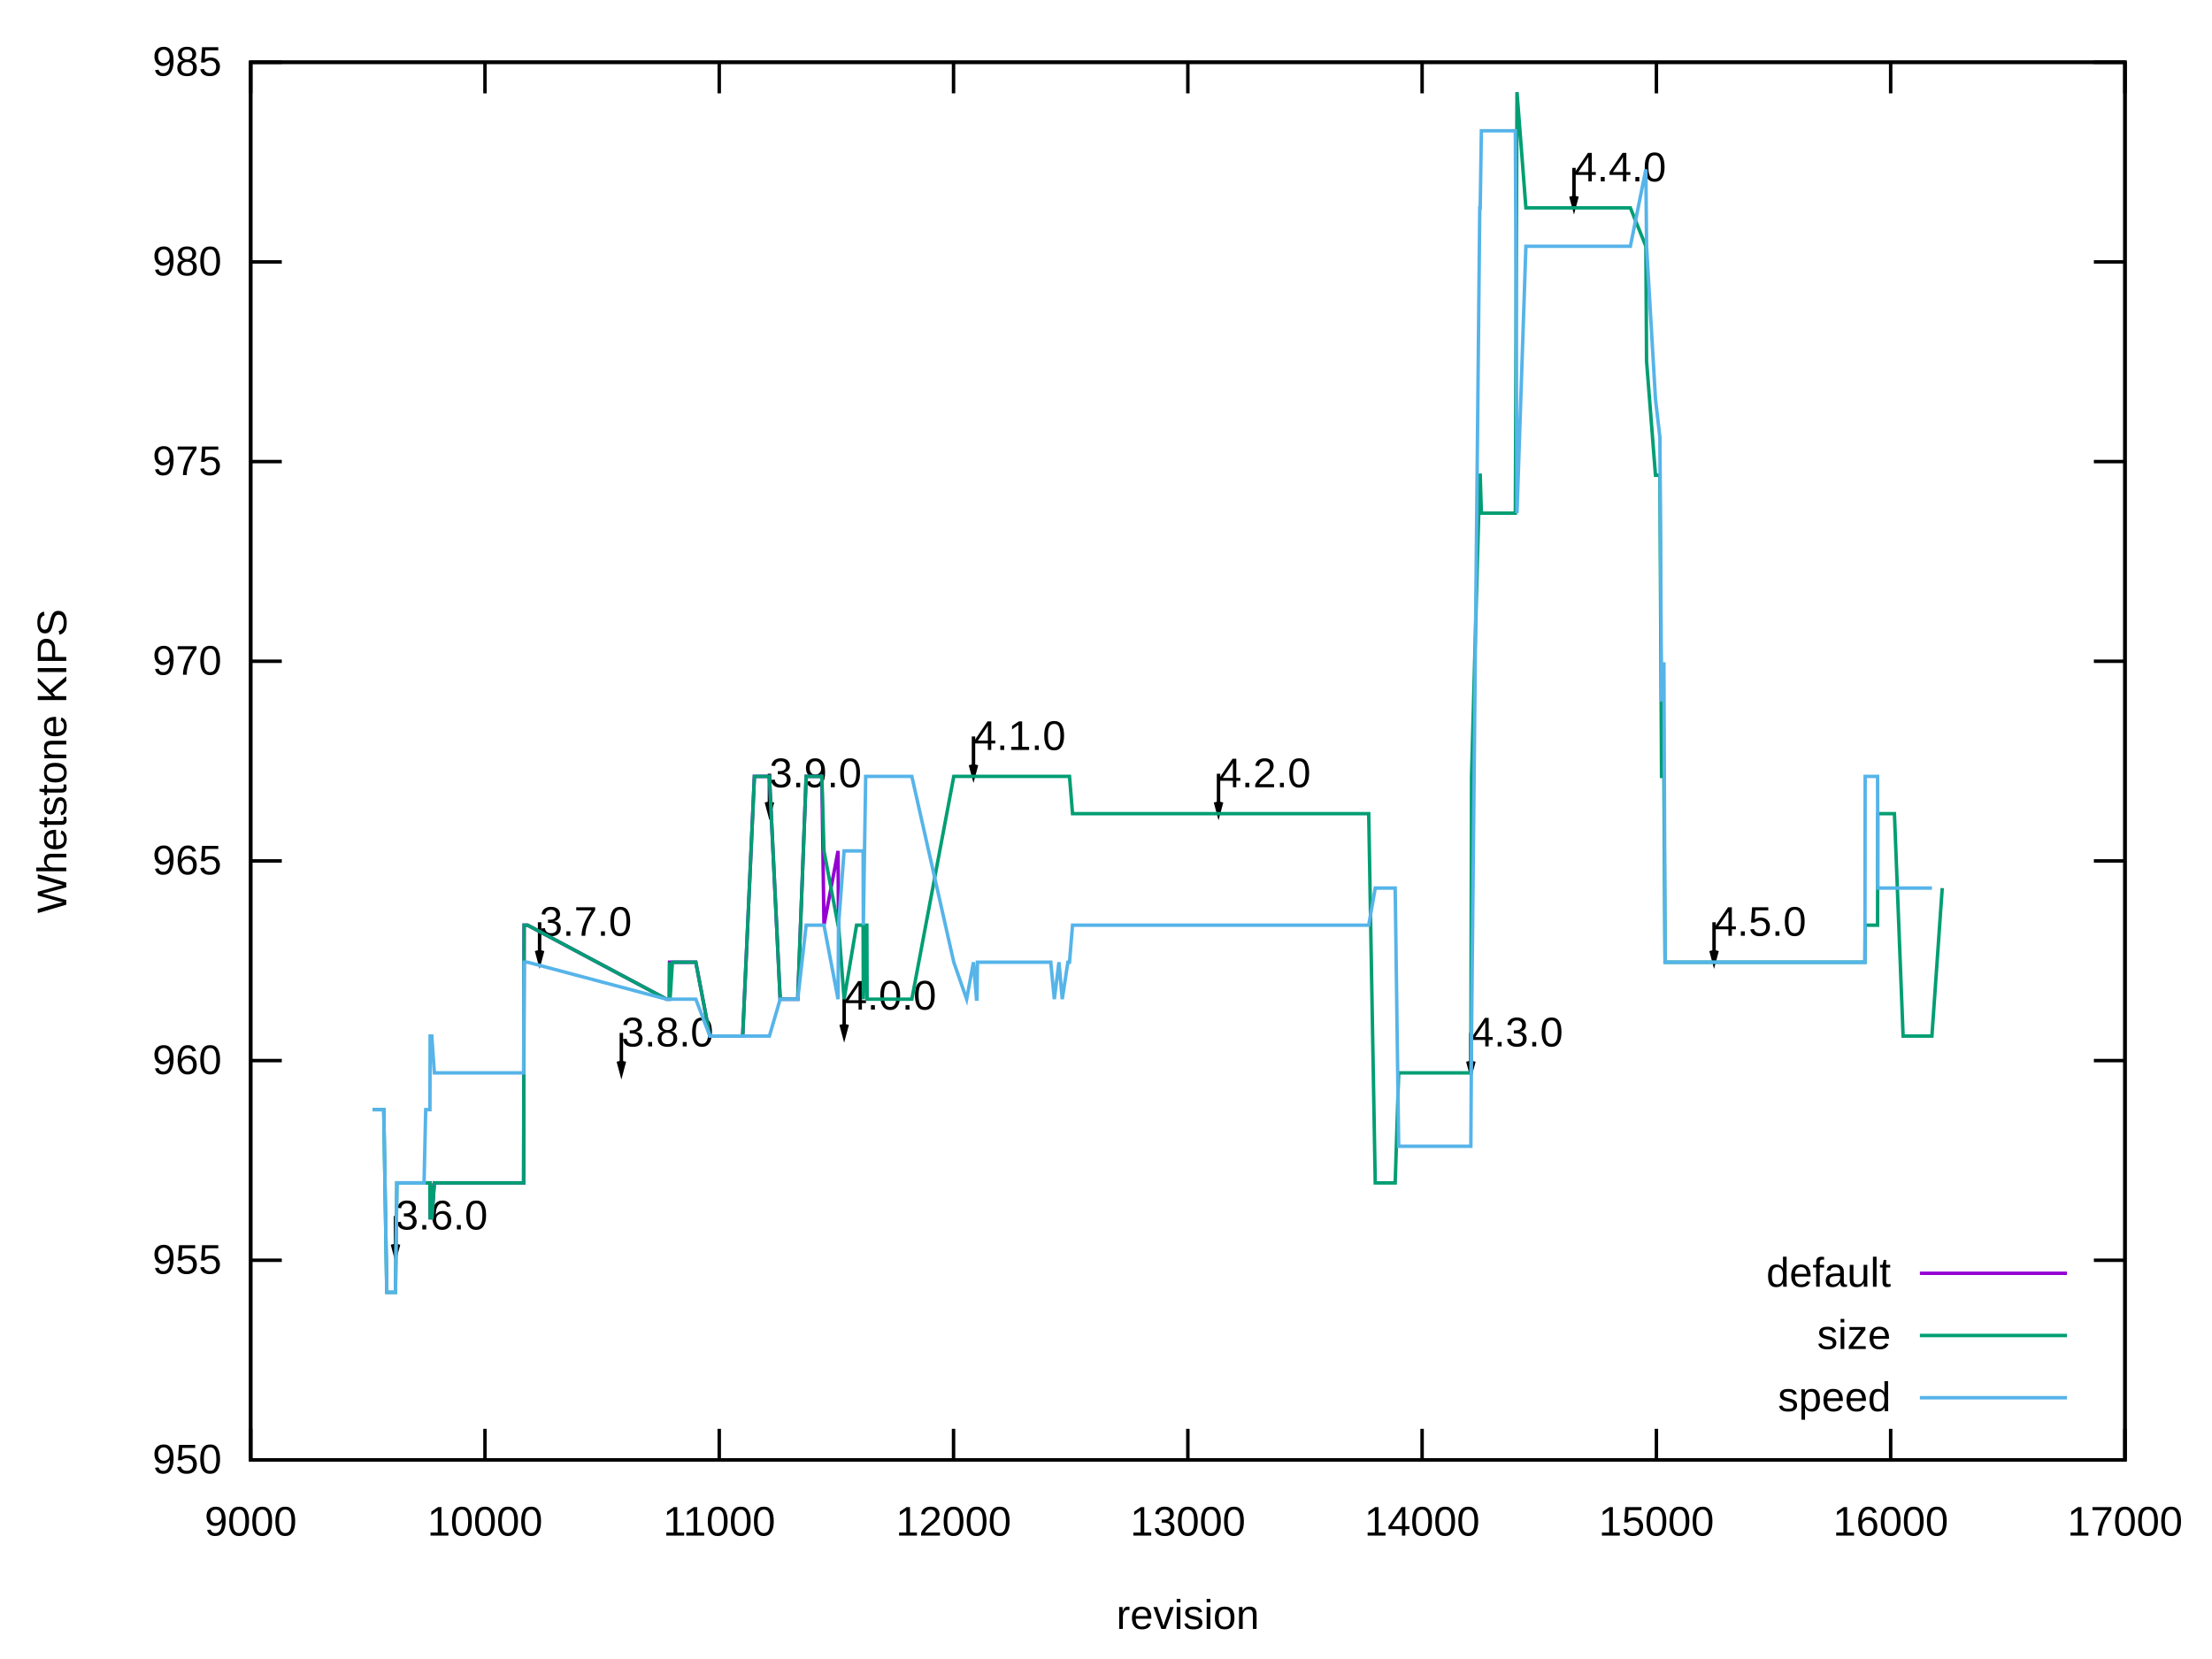
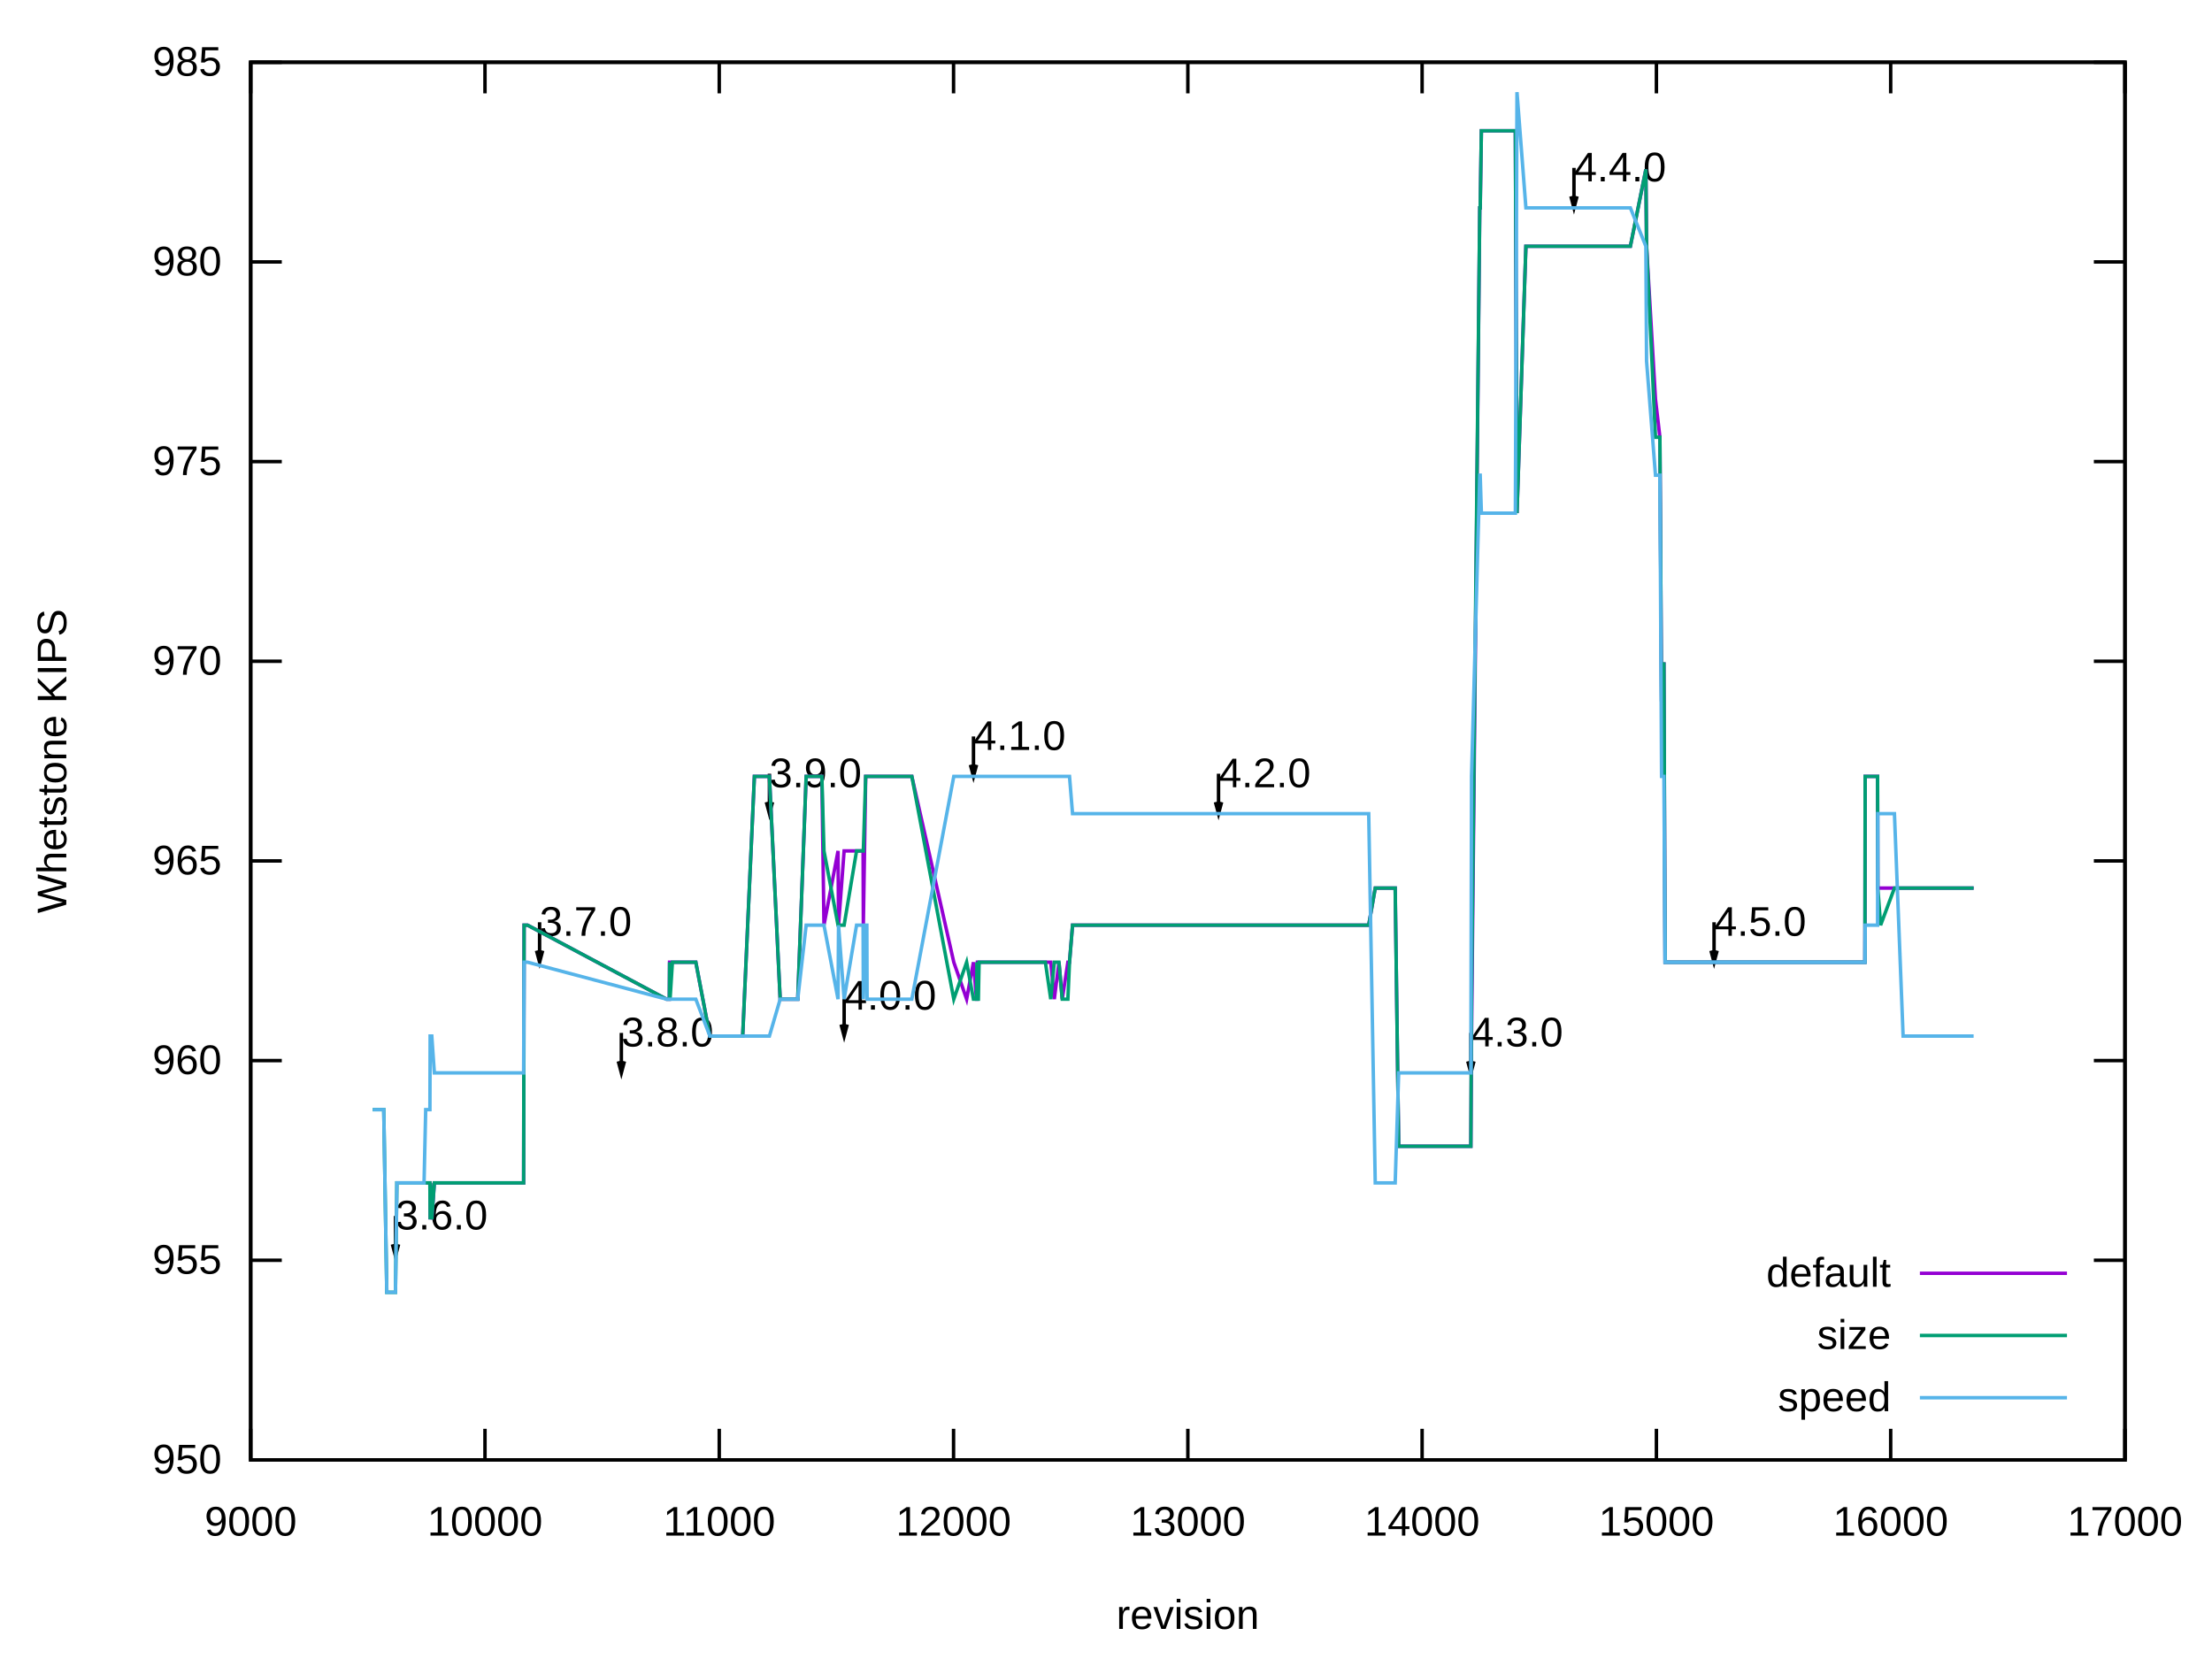
<svg xmlns="http://www.w3.org/2000/svg" xmlns:xlink="http://www.w3.org/1999/xlink" width="640" height="480" viewBox="0 0 640 480">
  <g id="gnuplot_canvas">
    <rect x="0" y="0" width="640" height="480" fill="none" />
    <defs>
      <circle id="gpDot" r="0.5" stroke-width="0.5" stroke="currentColor" />
      <path id="gpPt0" stroke-width="0.222" stroke="currentColor" d="M-1,0 h2 M0,-1 v2" />
      <path id="gpPt1" stroke-width="0.222" stroke="currentColor" d="M-1,-1 L1,1 M1,-1 L-1,1" />
      <path id="gpPt2" stroke-width="0.222" stroke="currentColor" d="M-1,0 L1,0 M0,-1 L0,1 M-1,-1 L1,1 M-1,1 L1,-1" />
      <rect id="gpPt3" stroke-width="0.222" stroke="currentColor" x="-1" y="-1" width="2" height="2" />
      <rect id="gpPt4" stroke-width="0.222" stroke="currentColor" fill="currentColor" x="-1" y="-1" width="2" height="2" />
      <circle id="gpPt5" stroke-width="0.222" stroke="currentColor" cx="0" cy="0" r="1" />
      <use xlink:href="#gpPt5" id="gpPt6" fill="currentColor" stroke="none" />
      <path id="gpPt7" stroke-width="0.222" stroke="currentColor" d="M0,-1.33 L-1.33,0.67 L1.33,0.67 z" />
      <use xlink:href="#gpPt7" id="gpPt8" fill="currentColor" stroke="none" />
      <use xlink:href="#gpPt7" id="gpPt9" stroke="currentColor" transform="rotate(180)" />
      <use xlink:href="#gpPt9" id="gpPt10" fill="currentColor" stroke="none" />
      <use xlink:href="#gpPt3" id="gpPt11" stroke="currentColor" transform="rotate(45)" />
      <use xlink:href="#gpPt11" id="gpPt12" fill="currentColor" stroke="none" />
      <path id="gpPt13" stroke-width="0.222" stroke="currentColor" d="M0,1.330 L1.265,0.411 L0.782,-1.067 L-0.782,-1.076 L-1.265,0.411 z" />
      <use xlink:href="#gpPt13" id="gpPt14" fill="currentColor" stroke="none" />
      <filter id="textbox" filterUnits="objectBoundingBox" x="0" y="0" height="1" width="1">
        <feFlood flood-color="white" flood-opacity="1" result="bgnd" />
        <feComposite in="SourceGraphic" in2="bgnd" operator="atop" />
      </filter>
      <filter id="greybox" filterUnits="objectBoundingBox" x="0" y="0" height="1" width="1">
        <feFlood flood-color="lightgrey" flood-opacity="1" result="grey" />
        <feComposite in="SourceGraphic" in2="grey" operator="atop" />
      </filter>
    </defs>
    <g fill="none" color="white" stroke="currentColor" stroke-width="1.00" stroke-linecap="butt" stroke-linejoin="miter">
</g>
    <g fill="none" color="black" stroke="currentColor" stroke-width="1.00" stroke-linecap="butt" stroke-linejoin="miter">
      <path stroke="black" d="M72.53,422.40 L81.53,422.40 M614.82,422.40 L605.82,422.40  " />
      <g transform="translate(64.14,426.30)" stroke="none" fill="black" font-family="Arial" font-size="12.00" text-anchor="end">
        <text>
          <tspan font-family="Arial"> 950</tspan>
        </text>
      </g>
    </g>
    <g fill="none" color="black" stroke="currentColor" stroke-width="1.00" stroke-linecap="butt" stroke-linejoin="miter">
      <path stroke="black" d="M72.53,364.63 L81.53,364.63 M614.82,364.63 L605.82,364.63  " />
      <g transform="translate(64.14,368.53)" stroke="none" fill="black" font-family="Arial" font-size="12.00" text-anchor="end">
        <text>
          <tspan font-family="Arial"> 955</tspan>
        </text>
      </g>
    </g>
    <g fill="none" color="black" stroke="currentColor" stroke-width="1.00" stroke-linecap="butt" stroke-linejoin="miter">
      <path stroke="black" d="M72.53,306.86 L81.53,306.86 M614.82,306.86 L605.82,306.86  " />
      <g transform="translate(64.14,310.76)" stroke="none" fill="black" font-family="Arial" font-size="12.00" text-anchor="end">
        <text>
          <tspan font-family="Arial"> 960</tspan>
        </text>
      </g>
    </g>
    <g fill="none" color="black" stroke="currentColor" stroke-width="1.00" stroke-linecap="butt" stroke-linejoin="miter">
      <path stroke="black" d="M72.53,249.09 L81.53,249.09 M614.82,249.09 L605.82,249.09  " />
      <g transform="translate(64.14,252.99)" stroke="none" fill="black" font-family="Arial" font-size="12.00" text-anchor="end">
        <text>
          <tspan font-family="Arial"> 965</tspan>
        </text>
      </g>
    </g>
    <g fill="none" color="black" stroke="currentColor" stroke-width="1.00" stroke-linecap="butt" stroke-linejoin="miter">
      <path stroke="black" d="M72.53,191.32 L81.53,191.32 M614.82,191.32 L605.82,191.32  " />
      <g transform="translate(64.14,195.22)" stroke="none" fill="black" font-family="Arial" font-size="12.00" text-anchor="end">
        <text>
          <tspan font-family="Arial"> 970</tspan>
        </text>
      </g>
    </g>
    <g fill="none" color="black" stroke="currentColor" stroke-width="1.00" stroke-linecap="butt" stroke-linejoin="miter">
      <path stroke="black" d="M72.53,133.55 L81.53,133.55 M614.82,133.55 L605.82,133.55  " />
      <g transform="translate(64.14,137.45)" stroke="none" fill="black" font-family="Arial" font-size="12.00" text-anchor="end">
        <text>
          <tspan font-family="Arial"> 975</tspan>
        </text>
      </g>
    </g>
    <g fill="none" color="black" stroke="currentColor" stroke-width="1.00" stroke-linecap="butt" stroke-linejoin="miter">
      <path stroke="black" d="M72.53,75.78 L81.53,75.78 M614.82,75.78 L605.82,75.78  " />
      <g transform="translate(64.14,79.68)" stroke="none" fill="black" font-family="Arial" font-size="12.00" text-anchor="end">
        <text>
          <tspan font-family="Arial"> 980</tspan>
        </text>
      </g>
    </g>
    <g fill="none" color="black" stroke="currentColor" stroke-width="1.00" stroke-linecap="butt" stroke-linejoin="miter">
      <path stroke="black" d="M72.53,18.01 L81.53,18.01 M614.82,18.01 L605.82,18.01  " />
      <g transform="translate(64.14,21.91)" stroke="none" fill="black" font-family="Arial" font-size="12.00" text-anchor="end">
        <text>
          <tspan font-family="Arial"> 985</tspan>
        </text>
      </g>
    </g>
    <g fill="none" color="black" stroke="currentColor" stroke-width="1.00" stroke-linecap="butt" stroke-linejoin="miter">
      <path stroke="black" d="M72.53,422.40 L72.53,413.40 M72.53,18.01 L72.53,27.01  " />
      <g transform="translate(72.53,444.30)" stroke="none" fill="black" font-family="Arial" font-size="12.00" text-anchor="middle">
        <text>
          <tspan font-family="Arial"> 9000</tspan>
        </text>
      </g>
    </g>
    <g fill="none" color="black" stroke="currentColor" stroke-width="1.00" stroke-linecap="butt" stroke-linejoin="miter">
      <path stroke="black" d="M140.32,422.40 L140.32,413.40 M140.32,18.01 L140.32,27.01  " />
      <g transform="translate(140.32,444.30)" stroke="none" fill="black" font-family="Arial" font-size="12.00" text-anchor="middle">
        <text>
          <tspan font-family="Arial"> 10000</tspan>
        </text>
      </g>
    </g>
    <g fill="none" color="black" stroke="currentColor" stroke-width="1.00" stroke-linecap="butt" stroke-linejoin="miter">
      <path stroke="black" d="M208.10,422.40 L208.10,413.40 M208.10,18.01 L208.10,27.01  " />
      <g transform="translate(208.10,444.30)" stroke="none" fill="black" font-family="Arial" font-size="12.00" text-anchor="middle">
        <text>
          <tspan font-family="Arial"> 11000</tspan>
        </text>
      </g>
    </g>
    <g fill="none" color="black" stroke="currentColor" stroke-width="1.00" stroke-linecap="butt" stroke-linejoin="miter">
      <path stroke="black" d="M275.89,422.40 L275.89,413.40 M275.89,18.01 L275.89,27.01  " />
      <g transform="translate(275.89,444.30)" stroke="none" fill="black" font-family="Arial" font-size="12.00" text-anchor="middle">
        <text>
          <tspan font-family="Arial"> 12000</tspan>
        </text>
      </g>
    </g>
    <g fill="none" color="black" stroke="currentColor" stroke-width="1.00" stroke-linecap="butt" stroke-linejoin="miter">
      <path stroke="black" d="M343.68,422.40 L343.68,413.40 M343.68,18.01 L343.68,27.01  " />
      <g transform="translate(343.68,444.30)" stroke="none" fill="black" font-family="Arial" font-size="12.00" text-anchor="middle">
        <text>
          <tspan font-family="Arial"> 13000</tspan>
        </text>
      </g>
    </g>
    <g fill="none" color="black" stroke="currentColor" stroke-width="1.00" stroke-linecap="butt" stroke-linejoin="miter">
      <path stroke="black" d="M411.46,422.40 L411.46,413.40 M411.46,18.01 L411.46,27.01  " />
      <g transform="translate(411.46,444.30)" stroke="none" fill="black" font-family="Arial" font-size="12.00" text-anchor="middle">
        <text>
          <tspan font-family="Arial"> 14000</tspan>
        </text>
      </g>
    </g>
    <g fill="none" color="black" stroke="currentColor" stroke-width="1.00" stroke-linecap="butt" stroke-linejoin="miter">
      <path stroke="black" d="M479.25,422.40 L479.25,413.40 M479.25,18.01 L479.25,27.01  " />
      <g transform="translate(479.25,444.30)" stroke="none" fill="black" font-family="Arial" font-size="12.00" text-anchor="middle">
        <text>
          <tspan font-family="Arial"> 15000</tspan>
        </text>
      </g>
    </g>
    <g fill="none" color="black" stroke="currentColor" stroke-width="1.00" stroke-linecap="butt" stroke-linejoin="miter">
      <path stroke="black" d="M547.03,422.40 L547.03,413.40 M547.03,18.01 L547.03,27.01  " />
      <g transform="translate(547.03,444.30)" stroke="none" fill="black" font-family="Arial" font-size="12.00" text-anchor="middle">
        <text>
          <tspan font-family="Arial"> 16000</tspan>
        </text>
      </g>
    </g>
    <g fill="none" color="black" stroke="currentColor" stroke-width="1.00" stroke-linecap="butt" stroke-linejoin="miter">
      <path stroke="black" d="M614.82,422.40 L614.82,413.40 M614.82,18.01 L614.82,27.01  " />
      <g transform="translate(614.82,444.30)" stroke="none" fill="black" font-family="Arial" font-size="12.00" text-anchor="middle">
        <text>
          <tspan font-family="Arial"> 17000</tspan>
        </text>
      </g>
    </g>
    <g fill="none" color="black" stroke="currentColor" stroke-width="1.00" stroke-linecap="butt" stroke-linejoin="miter">
</g>
    <g fill="none" color="black" stroke="currentColor" stroke-width="1.00" stroke-linecap="butt" stroke-linejoin="miter">
      <path stroke="black" d="M72.53,18.01 L72.53,422.40 L614.82,422.40 L614.82,18.01 L72.53,18.01 Z  " />
      <g transform="translate(114.42,355.72)" stroke="none" fill="black" font-family="Arial" font-size="12.00" text-anchor="start">
        <text>
          <tspan font-family="Arial">3.6.0</tspan>
        </text>
      </g>
      <g transform="translate(156.11,270.75)" stroke="none" fill="black" font-family="Arial" font-size="12.00" text-anchor="start">
        <text>
          <tspan font-family="Arial">3.7.0</tspan>
        </text>
      </g>
      <g transform="translate(179.77,302.76)" stroke="none" fill="black" font-family="Arial" font-size="12.00" text-anchor="start">
        <text>
          <tspan font-family="Arial">3.8.0</tspan>
        </text>
      </g>
      <g transform="translate(222.61,227.77)" stroke="none" fill="black" font-family="Arial" font-size="12.00" text-anchor="start">
        <text>
          <tspan font-family="Arial">3.9.0</tspan>
        </text>
      </g>
      <g transform="translate(244.23,292.11)" stroke="none" fill="black" font-family="Arial" font-size="12.00" text-anchor="start">
        <text>
          <tspan font-family="Arial">4.0.0</tspan>
        </text>
      </g>
      <g transform="translate(281.65,216.98)" stroke="none" fill="black" font-family="Arial" font-size="12.00" text-anchor="start">
        <text>
          <tspan font-family="Arial">4.1.0</tspan>
        </text>
      </g>
      <g transform="translate(352.55,227.77)" stroke="none" fill="black" font-family="Arial" font-size="12.00" text-anchor="start">
        <text>
          <tspan font-family="Arial">4.2.0</tspan>
        </text>
      </g>
      <g transform="translate(425.56,302.76)" stroke="none" fill="black" font-family="Arial" font-size="12.00" text-anchor="start">
        <text>
          <tspan font-family="Arial">4.3.0</tspan>
        </text>
      </g>
      <g transform="translate(455.39,52.48)" stroke="none" fill="black" font-family="Arial" font-size="12.00" text-anchor="start">
        <text>
          <tspan font-family="Arial">4.4.0</tspan>
        </text>
      </g>
      <g transform="translate(495.92,270.75)" stroke="none" fill="black" font-family="Arial" font-size="12.00" text-anchor="start">
        <text>
          <tspan font-family="Arial">4.5.0</tspan>
        </text>
      </g>
    </g>
    <g fill="none" color="black" stroke="currentColor" stroke-width="1.00" stroke-linecap="butt" stroke-linejoin="miter">
      <path stroke="black" d="M113.54,360.02 L114.43,363.36 L115.32,360.02 M114.43,351.81 L114.43,363.36  " />
    </g>
    <g fill="none" color="black" stroke="currentColor" stroke-width="1.00" stroke-linecap="butt" stroke-linejoin="miter">
      <path stroke="black" d="M155.23,275.05 L156.12,278.39 L157.01,275.05 M156.12,266.84 L156.12,278.39  " />
    </g>
    <g fill="none" color="black" stroke="currentColor" stroke-width="1.00" stroke-linecap="butt" stroke-linejoin="miter">
      <path stroke="black" d="M178.89,307.07 L179.78,310.41 L180.67,307.07 M179.78,298.85 L179.78,310.41  " />
    </g>
    <g fill="none" color="black" stroke="currentColor" stroke-width="1.00" stroke-linecap="butt" stroke-linejoin="miter">
      <path stroke="black" d="M221.73,232.07 L222.62,235.41 L223.51,232.07 M222.62,223.86 L222.62,235.41  " />
    </g>
    <g fill="none" color="black" stroke="currentColor" stroke-width="1.00" stroke-linecap="butt" stroke-linejoin="miter">
      <path stroke="black" d="M243.35,296.42 L244.24,299.76 L245.13,296.42 M244.24,288.20 L244.24,299.76  " />
    </g>
    <g fill="none" color="black" stroke="currentColor" stroke-width="1.00" stroke-linecap="butt" stroke-linejoin="miter">
      <path stroke="black" d="M280.77,221.28 L281.66,224.62 L282.55,221.28 M281.66,213.07 L281.66,224.62  " />
    </g>
    <g fill="none" color="black" stroke="currentColor" stroke-width="1.00" stroke-linecap="butt" stroke-linejoin="miter">
      <path stroke="black" d="M351.67,232.07 L352.56,235.41 L353.45,232.07 M352.56,223.86 L352.56,235.41  " />
    </g>
    <g fill="none" color="black" stroke="currentColor" stroke-width="1.00" stroke-linecap="butt" stroke-linejoin="miter">
      <path stroke="black" d="M424.68,307.07 L425.57,310.41 L426.46,307.07 M425.57,298.85 L425.57,310.41  " />
    </g>
    <g fill="none" color="black" stroke="currentColor" stroke-width="1.00" stroke-linecap="butt" stroke-linejoin="miter">
      <path stroke="black" d="M454.51,56.79 L455.40,60.13 L456.29,56.79 M455.40,48.57 L455.40,60.13  " />
    </g>
    <g fill="none" color="black" stroke="currentColor" stroke-width="1.00" stroke-linecap="butt" stroke-linejoin="miter">
      <path stroke="black" d="M495.04,275.05 L495.93,278.39 L496.82,275.05 M495.93,266.84 L495.93,278.39  " />
    </g>
    <g fill="none" color="black" stroke="currentColor" stroke-width="1.00" stroke-linecap="butt" stroke-linejoin="miter">
</g>
    <g id="gnuplot_plot_1">
      <g fill="none" color="black" stroke="currentColor" stroke-width="1.00" stroke-linecap="butt" stroke-linejoin="miter">
        <g transform="translate(547.09,372.30)" stroke="none" fill="black" font-family="Arial" font-size="12.00" text-anchor="end">
          <text>
            <tspan font-family="Arial">default</tspan>
          </text>
        </g>
      </g>
      <g fill="none" color="black" stroke="currentColor" stroke-width="1.00" stroke-linecap="butt" stroke-linejoin="miter">
-         <path stroke="rgb(148,   0, 211)" d="M555.48,368.40 L598.04,368.40 M123.17,342.25 L123.44,342.25 L124.12,342.25 L124.32,342.25 L124.39,342.25 L124.45,352.82   L124.52,342.25 L124.93,352.82 L125.67,342.25 L126.08,342.25 L126.15,342.25 L126.28,342.25 L126.56,342.25 L126.96,342.25   L127.23,342.25 L127.30,342.25 L127.78,342.25 L127.98,342.25 L128.05,342.25 L128.11,342.25 L128.79,342.25 L128.93,342.25   L129.20,342.25 L132.11,342.25 L136.86,342.25 L137.13,342.25 L137.27,342.25 L137.33,342.25 L137.67,342.25 L151.37,342.25   L151.50,342.25 L151.64,267.68 L152.11,267.68 L152.59,267.68 L152.65,267.68 L192.85,289.09 L193.33,289.09 L193.60,289.09   L193.66,289.09 L193.73,278.40 L193.87,278.40 L194.55,278.40 L201.32,278.40 L205.39,299.77 L206.34,299.77 L214.00,299.77   L214.88,299.77 L218.27,224.63 L222.61,224.63 L225.73,289.09 L230.47,289.09 L230.81,289.09 L233.25,224.63 L237.59,224.63   L237.79,224.63 L238.40,267.68 L242.47,246.20 L242.61,267.68  " />
+         <path stroke="rgb(148,   0, 211)" d="M555.48,368.40 L598.04,368.40 M123.17,342.25 L123.44,342.25 L124.12,342.25 L124.32,342.25 L124.39,342.25 L124.45,352.82   L124.52,342.25 L124.93,352.82 L125.67,342.25 L126.08,342.25 L126.15,342.25 L126.28,342.25 L126.56,342.25 L126.96,342.25   L127.23,342.25 L127.30,342.25 L127.78,342.25 L127.98,342.25 L128.05,342.25 L128.11,342.25 L128.79,342.25 L128.93,342.25   L129.20,342.25 L132.11,342.25 L136.86,342.25 L137.13,342.25 L137.27,342.25 L137.33,342.25 L137.67,342.25 L151.37,342.25   L151.50,342.25 L151.64,267.68 L152.11,267.68 L152.59,267.68 L152.65,267.68 L192.85,289.09 L193.33,289.09 L193.60,289.09   L193.66,289.09 L193.73,278.40 L193.87,278.40 L194.55,278.40 L201.32,278.40 L205.39,299.77 L206.34,299.77 L214.00,299.77   L214.88,299.77 L218.27,224.63 L222.61,224.63 L225.73,289.09 L230.47,289.09 L230.81,289.09 L233.25,224.63 L237.59,224.63   L237.79,224.63 L238.40,267.68 L242.47,246.20 L242.61,267.68 L244.23,246.20 L247.83,246.20 L249.72,246.20 L249.79,267.68   L250.47,224.63 L250.81,224.63 L250.88,224.63 L251.28,224.63 L251.35,224.63 L257.04,224.63 L263.82,224.63 L275.96,278.40   L279.68,289.09 L281.65,278.40 L282.53,289.09 L282.67,289.09 L282.80,278.40 L283.07,278.40 L283.28,278.40 L283.62,278.40   L302.46,278.40 L304.02,278.40 L305.04,289.09 L306.39,278.40 L307.34,289.09 L308.97,278.40 L309.44,278.40 L310.32,267.68   L319.41,267.68 L321.51,267.68 L322.59,267.68 L322.80,267.68 L326.46,267.68 L329.03,267.68 L329.78,267.68 L331.95,267.68   L334.32,267.68 L335.20,267.68 L336.29,267.68 L336.90,267.68 L341.57,267.68 L352.55,267.68 L357.23,267.68 L364.01,267.68   L377.23,267.68 L390.38,267.68 L391.74,267.68 L394.38,267.68 L396.01,267.68 L397.90,256.95 L398.18,256.95 L398.79,256.95   L399.60,256.95 L400.95,256.95 L403.67,256.95 L404.68,331.65 L411.46,331.65 L423.93,331.65 L425.56,331.65 L425.76,299.77   L428.14,60.14 L428.27,60.14 L428.61,37.84 L431.80,37.84 L434.92,37.84 L436.54,37.84 L438.44,37.84 L438.91,148.47   L441.49,71.25 L441.83,71.25 L442.17,71.25 L443.46,71.25 L446.03,71.25 L447.25,71.25 L455.39,71.25 L455.52,71.25   L459.59,71.25 L461.49,71.25 L466.84,71.25 L471.72,71.25 L476.20,49.00 L476.40,71.25 L478.98,115.50 L480.26,126.51   L480.74,202.97 L481.21,192.11 L481.42,192.11 L481.76,278.40 L483.31,278.40 L485.55,278.40 L486.30,278.40 L487.18,278.40   L487.25,278.40 L487.31,278.40 L490.91,278.40 L495.52,278.40 L495.92,278.40 L500.74,278.40 L507.58,278.40 L508.73,278.40   L509.82,278.40 L512.19,278.40 L516.53,278.40 L518.56,278.40 L524.60,278.40 L528.32,278.40 L528.39,278.40 L531.31,278.40   L539.58,278.40 L539.65,224.63 L543.24,224.63 L543.31,256.95 L544.12,256.95 L548.12,256.95 L550.63,256.95 L557.41,256.95   L558.96,256.95 L561.95,256.95 L562.83,256.95 L567.71,256.95 L568.12,256.95 L570.08,256.95 L570.83,256.95 L571.03,256.95    " />
      </g>
    </g>
    <g id="gnuplot_plot_2">
      <g fill="none" color="black" stroke="currentColor" stroke-width="1.00" stroke-linecap="butt" stroke-linejoin="miter">
        <g transform="translate(547.09,390.30)" stroke="none" fill="black" font-family="Arial" font-size="12.00" text-anchor="end">
          <text>
            <tspan font-family="Arial">size</tspan>
          </text>
        </g>
      </g>
      <g fill="none" color="black" stroke="currentColor" stroke-width="1.00" stroke-linecap="butt" stroke-linejoin="miter">
-         <path stroke="rgb(  0, 158, 115)" d="M555.48,386.40 L598.04,386.40 M107.85,321.05 L109.13,321.05 L109.81,321.05 L111.03,321.05 L111.91,373.90 L112.46,373.90   L112.93,373.90 L113.27,373.90 L113.34,373.90 L113.41,373.90 L113.47,373.90 L114.42,373.90 L114.83,342.25 L115.37,342.25   L115.57,342.25 L115.64,342.25 L115.71,342.25 L115.78,342.25 L115.91,342.25 L116.25,342.25 L116.32,342.25 L116.52,342.25   L116.66,342.25 L116.79,342.25 L116.86,342.25 L117.20,342.25 L117.40,342.25 L117.54,342.25 L117.61,342.25 L117.68,342.25   L118.56,342.25 L120.45,342.25 L122.01,342.25 L122.69,342.25 L123.17,342.25 L123.44,342.25 L124.12,342.25 L124.32,342.25   L124.39,342.25 L124.45,352.82 L124.52,342.25 L124.93,352.82 L125.67,342.25 L126.08,342.25 L126.15,342.25 L126.28,342.25   L126.56,342.25 L126.96,342.25 L127.23,342.25 L127.30,342.25 L127.78,342.25 L127.98,342.25 L128.05,342.25 L128.11,342.25   L128.79,342.25 L128.93,342.25 L129.20,342.25 L132.11,342.25 L136.86,342.25 L137.13,342.25 L137.27,342.25 L137.33,342.25   L137.67,342.25 L151.37,342.25 L151.50,342.25 L151.64,267.68 L152.11,267.68 L152.59,267.68 L152.65,267.68 L192.85,289.09   L193.33,289.09 L193.60,289.09 L193.66,289.09 L193.73,278.40 L193.87,289.09 L194.55,278.40 L201.32,278.40 L205.39,299.77   L206.34,299.77 L214.00,299.77 L214.88,299.77 L218.27,224.63 L222.61,224.63 L225.73,289.09 L230.47,289.09 L230.81,289.09   L233.25,224.63 L237.59,224.63 L237.79,224.63 L238.40,246.20 L242.47,267.68 L242.61,267.68 L244.23,289.09 L247.83,267.68   L249.72,267.68 L249.79,289.09 L250.47,267.68 L250.81,267.68 L250.88,289.09 L251.28,289.09 L251.35,289.09 L257.04,289.09   L263.82,289.09 L275.96,224.63 L279.68,224.63 L281.65,224.63 L282.53,224.63 L282.67,224.63 L282.80,224.63 L283.07,224.63   L283.28,224.63 L283.62,224.63 L302.46,224.63 L304.02,224.63 L305.04,224.63 L306.39,224.63 L307.34,224.63 L308.97,224.63   L309.44,224.63 L310.32,235.42 L319.41,235.42 L321.51,235.42 L322.59,235.42 L322.80,235.42 L326.46,235.42 L329.03,235.42   L329.78,235.42 L331.95,235.42 L334.32,235.42 L335.20,235.42 L336.29,235.42 L336.90,235.42 L341.57,235.42 L352.55,235.42   L357.23,235.42 L364.01,235.42 L377.23,235.42 L390.38,235.42 L391.74,235.42 L394.38,235.42 L396.01,235.42 L397.90,342.25   L398.18,342.25 L398.79,342.25 L399.60,342.25 L400.95,342.25 L403.67,342.25 L404.68,310.42 L411.46,310.42 L423.93,310.42   L425.56,310.42 L425.76,224.63 L428.14,137.50 L428.27,137.50 L428.61,148.47 L431.80,148.47 L434.92,148.47 L436.54,148.47   L438.44,148.47 L438.91,26.66 L441.49,60.14 L441.83,60.14 L442.17,60.14 L443.46,60.14 L446.03,60.14 L447.25,60.14   L455.39,60.14 L455.52,60.14 L459.59,60.14 L461.49,60.14 L466.84,60.14 L471.72,60.14 L476.20,71.25 L476.40,104.47   L478.98,137.50 L480.26,137.50 L480.74,224.63 L481.21,224.63 L481.42,224.63 L481.76,278.40 L483.31,278.40 L485.55,278.40   L486.30,278.40 L487.18,278.40 L487.25,278.40 L487.31,278.40 L490.91,278.40 L495.52,278.40 L495.92,278.40 L500.74,278.40   L507.58,278.40 L508.73,278.40 L509.82,278.40 L512.19,278.40 L516.53,278.40 L518.56,278.40 L524.60,278.40 L528.32,278.40   L528.39,278.40 L531.31,278.40 L539.58,278.40 L539.65,267.68 L543.24,267.68 L543.31,235.42 L544.12,235.42 L548.12,235.42   L550.63,299.77 L557.41,299.77 L558.96,299.77 L561.95,256.95  " />
+         <path stroke="rgb(  0, 158, 115)" d="M555.48,386.40 L598.04,386.40 M107.85,321.05 L109.13,321.05 L109.81,321.05 L111.03,321.05 L111.91,373.90 L112.46,373.90   L112.93,373.90 L113.27,373.90 L113.34,373.90 L113.41,373.90 L113.47,373.90 L114.42,373.90 L114.83,342.25 L115.37,342.25   L115.57,342.25 L115.64,342.25 L115.71,342.25 L115.78,342.25 L115.91,342.25 L116.25,342.25 L116.32,342.25 L116.52,342.25   L116.66,342.25 L116.79,342.25 L116.86,342.25 L117.20,342.25 L117.40,342.25 L117.54,342.25 L117.61,342.25 L117.68,342.25   L118.56,342.25 L120.45,342.25 L122.01,342.25 L122.69,342.25 L123.17,342.25 L123.44,342.25 L124.12,342.25 L124.32,342.25   L124.39,342.25 L124.45,352.82 L124.52,342.25 L124.93,352.82 L125.67,342.25 L126.08,342.25 L126.15,342.25 L126.28,342.25   L126.56,342.25 L126.96,342.25 L127.23,342.25 L127.30,342.25 L127.78,342.25 L127.98,342.25 L128.05,342.25 L128.11,342.25   L128.79,342.25 L128.93,342.25 L129.20,342.25 L132.11,342.25 L136.86,342.25 L137.13,342.25 L137.27,342.25 L137.33,342.25   L137.67,342.25 L151.37,342.25 L151.50,342.25 L151.64,267.68 L152.11,267.68 L152.59,267.68 L152.65,267.68 L192.85,289.09   L193.33,289.09 L193.60,289.09 L193.66,289.09 L193.73,278.40 L193.87,289.09 L194.55,278.40 L201.32,278.40 L205.39,299.77   L206.34,299.77 L214.00,299.77 L214.88,299.77 L218.27,224.63 L222.61,224.63 L225.73,289.09 L230.47,289.09 L230.81,289.09   L233.25,224.63 L237.59,224.63 L237.79,224.63 L238.40,246.20 L242.47,267.68 L242.61,267.68 L244.23,267.68 L247.83,246.20   L249.72,246.20 L249.79,246.20 L250.47,224.63 L250.81,224.63 L250.88,224.63 L251.28,224.63 L251.35,224.63 L257.04,224.63   L263.82,224.63 L275.96,289.09 L279.68,278.40 L281.65,289.09 L282.53,289.09 L282.67,278.40 L282.80,289.09 L283.07,289.09   L283.28,278.40 L283.62,278.40 L302.46,278.40 L304.02,289.09 L305.04,278.40 L306.39,278.40 L307.34,289.09 L308.97,289.09   L309.44,278.40 L310.32,267.68 L319.41,267.68 L321.51,267.68 L322.59,267.68 L322.80,267.68 L326.46,267.68 L329.03,267.68   L329.78,267.68 L331.95,267.68 L334.32,267.68 L335.20,267.68 L336.29,267.68 L336.90,267.68 L341.57,267.68 L352.55,267.68   L357.23,267.68 L364.01,267.68 L377.23,267.68 L390.38,267.68 L391.74,267.68 L394.38,267.68 L396.01,267.68 L397.90,256.95   L398.18,256.95 L398.79,256.95 L399.60,256.95 L400.95,256.95 L403.67,256.95 L404.68,331.65 L411.46,331.65 L423.93,331.65   L425.56,331.65 L425.76,289.09 L428.14,60.14 L428.27,60.14 L428.61,37.84 L431.80,37.84 L434.92,37.84 L436.54,37.84   L438.44,37.84 L438.91,148.47 L441.49,71.25 L441.83,71.25 L442.17,71.25 L443.46,71.25 L446.03,71.25 L447.25,71.25   L455.39,71.25 L455.52,71.25 L459.59,71.25 L461.49,71.25 L466.84,71.25 L471.72,71.25 L476.20,49.00 L476.40,71.25   L478.98,126.51 L480.26,126.51 L480.74,202.97 L481.21,192.11 L481.42,192.11 L481.76,278.40 L483.31,278.40 L485.55,278.40   L486.30,278.40 L487.18,278.40 L487.25,278.40 L487.31,278.40 L490.91,278.40 L495.52,278.40 L495.92,278.40 L500.74,278.40   L507.58,278.40 L508.73,278.40 L509.82,278.40 L512.19,278.40 L516.53,278.40 L518.56,278.40 L524.60,278.40 L528.32,278.40   L528.39,278.40 L531.31,278.40 L539.58,278.40 L539.65,224.63 L543.24,224.63 L543.31,256.95 L544.12,267.68 L548.12,256.95   L550.63,256.95 L557.41,256.95 L558.96,256.95 L561.95,256.95 L562.83,256.95 L567.71,256.95 L568.12,256.95 L570.08,256.95   L570.83,256.95 L571.03,256.95  " />
      </g>
    </g>
    <g id="gnuplot_plot_3">
      <g fill="none" color="black" stroke="currentColor" stroke-width="1.00" stroke-linecap="butt" stroke-linejoin="miter">
        <g transform="translate(547.09,408.30)" stroke="none" fill="black" font-family="Arial" font-size="12.00" text-anchor="end">
          <text>
            <tspan font-family="Arial">speed</tspan>
          </text>
        </g>
      </g>
      <g fill="none" color="black" stroke="currentColor" stroke-width="1.00" stroke-linecap="butt" stroke-linejoin="miter">
-         <path stroke="rgb( 86, 180, 233)" d="M555.48,404.40 L598.04,404.40 M107.85,321.05 L109.13,321.05 L109.81,321.05 L111.03,321.05 L111.91,373.90 L112.46,373.90   L112.93,373.90 L113.27,373.90 L113.34,373.90 L113.41,373.90 L113.47,373.90 L114.42,373.90 L114.83,342.25 L115.37,342.25   L115.57,342.25 L115.64,342.25 L115.71,342.25 L115.78,342.25 L115.91,342.25 L116.25,342.25 L116.32,342.25 L116.52,342.25   L116.66,342.25 L116.79,342.25 L116.86,342.25 L117.20,342.25 L117.40,342.25 L117.54,342.25 L117.61,342.25 L117.68,342.25   L118.56,342.25 L120.45,342.25 L122.01,342.25 L122.69,342.25 L123.17,321.05 L123.44,321.05 L124.12,321.05 L124.32,321.05   L124.39,321.05 L124.45,299.77 L124.52,299.77 L124.93,299.77 L125.67,310.42 L126.08,310.42 L126.15,310.42 L126.28,310.42   L126.56,310.42 L126.96,310.42 L127.23,310.42 L127.30,310.42 L127.78,310.42 L127.98,310.42 L128.05,310.42 L128.11,310.42   L128.79,310.42 L128.93,310.42 L129.20,310.42 L132.11,310.42 L136.86,310.42 L137.13,310.42 L137.27,310.42 L137.33,310.42   L137.67,310.42 L151.37,310.42 L151.50,310.42 L151.64,278.40 L152.11,278.40 L152.59,278.40 L152.65,278.40 L192.85,289.09   L193.33,289.09 L193.60,289.09 L193.66,289.09 L193.73,289.09 L193.87,289.09 L194.55,289.09 L201.32,289.09 L205.39,299.77   L206.34,299.77 L214.00,299.77 L214.88,299.77 L218.27,299.77 L222.61,299.77 L225.73,289.09 L230.47,289.09 L230.81,289.09   L233.25,267.68 L237.59,267.68 L237.79,267.68 L238.40,267.68 L242.47,289.09 L242.61,267.68 L244.23,246.20 L247.83,246.20   L249.72,246.20 L249.79,267.68 L250.47,224.63 L250.81,224.63 L250.88,224.63 L251.28,224.63 L251.35,224.63 L257.04,224.63   L263.82,224.63 L275.96,278.40 L279.68,289.09 L281.65,278.40 L282.53,289.09 L282.67,289.09 L282.80,278.40 L283.07,278.40   L283.28,278.40 L283.62,278.40 L302.46,278.40 L304.02,278.40 L305.04,289.09 L306.39,278.40 L307.34,289.09 L308.97,278.40   L309.44,278.40 L310.32,267.68 L319.41,267.68 L321.51,267.68 L322.59,267.68 L322.80,267.68 L326.46,267.68 L329.03,267.68   L329.78,267.68 L331.95,267.68 L334.32,267.68 L335.20,267.68 L336.29,267.68 L336.90,267.68 L341.57,267.68 L352.55,267.68   L357.23,267.68 L364.01,267.68 L377.23,267.68 L390.38,267.68 L391.74,267.68 L394.38,267.68 L396.01,267.68 L397.90,256.95   L398.18,256.95 L398.79,256.95 L399.60,256.95 L400.95,256.95 L403.67,256.95 L404.68,331.65 L411.46,331.65 L423.93,331.65   L425.56,331.65 L425.76,299.77 L428.14,60.14 L428.27,60.14 L428.61,37.84 L431.80,37.84 L434.92,37.84 L436.54,37.84   L438.44,37.84 L438.91,148.47 L441.49,71.25 L441.83,71.25 L442.17,71.25 L443.46,71.25 L446.03,71.25 L447.25,71.25   L455.39,71.25 L455.52,71.25 L459.59,71.25 L461.49,71.25 L466.84,71.25 L471.72,71.25 L476.20,49.00 L476.40,71.25   L478.98,115.50 L480.26,126.51 L480.74,202.97 L481.21,192.11 L481.42,192.11 L481.76,278.40 L483.31,278.40 L485.55,278.40   L486.30,278.40 L487.18,278.40 L487.25,278.40 L487.31,278.40 L490.91,278.40 L495.52,278.40 L495.92,278.40 L500.74,278.40   L507.58,278.40 L508.73,278.40 L509.82,278.40 L512.19,278.40 L516.53,278.40 L518.56,278.40 L524.60,278.40 L528.32,278.40   L528.39,278.40 L531.31,278.40 L539.58,278.40 L539.65,224.63 L543.24,224.63 L543.31,256.95 L544.12,256.95 L548.12,256.95   L550.63,256.95 L557.41,256.95 L558.96,256.95  " />
+         <path stroke="rgb( 86, 180, 233)" d="M555.48,404.40 L598.04,404.40 M107.85,321.05 L109.13,321.05 L109.81,321.05 L111.03,321.05 L111.91,373.90 L112.46,373.90   L112.93,373.90 L113.27,373.90 L113.34,373.90 L113.41,373.90 L113.47,373.90 L114.42,373.90 L114.83,342.25 L115.37,342.25   L115.57,342.25 L115.64,342.25 L115.71,342.25 L115.78,342.25 L115.91,342.25 L116.25,342.25 L116.32,342.25 L116.52,342.25   L116.66,342.25 L116.79,342.25 L116.86,342.25 L117.20,342.25 L117.40,342.25 L117.54,342.25 L117.61,342.25 L117.68,342.25   L118.56,342.25 L120.45,342.25 L122.01,342.25 L122.69,342.25 L123.17,321.05 L123.44,321.05 L124.12,321.05 L124.32,321.05   L124.39,321.05 L124.45,299.77 L124.52,299.77 L124.93,299.77 L125.67,310.42 L126.08,310.42 L126.15,310.42 L126.28,310.42   L126.56,310.42 L126.96,310.42 L127.23,310.42 L127.30,310.42 L127.78,310.42 L127.98,310.42 L128.05,310.42 L128.11,310.42   L128.79,310.42 L128.93,310.42 L129.20,310.42 L132.11,310.42 L136.86,310.42 L137.13,310.42 L137.27,310.42 L137.33,310.42   L137.67,310.42 L151.37,310.42 L151.50,310.42 L151.64,278.40 L152.11,278.40 L152.59,278.40 L152.65,278.40 L192.85,289.09   L193.33,289.09 L193.60,289.09 L193.66,289.09 L193.73,289.09 L193.87,289.09 L194.55,289.09 L201.32,289.09 L205.39,299.77   L206.34,299.77 L214.00,299.77 L214.88,299.77 L218.27,299.77 L222.61,299.77 L225.73,289.09 L230.47,289.09 L230.81,289.09   L233.25,267.68 L237.59,267.68 L237.79,267.68 L238.40,267.68 L242.47,289.09 L242.61,267.68 L244.23,289.09 L247.83,267.68   L249.72,267.68 L249.79,289.09 L250.47,267.68 L250.81,267.68 L250.88,289.09 L251.28,289.09 L251.35,289.09 L257.04,289.09   L263.82,289.09 L275.96,224.63 L279.68,224.63 L281.65,224.63 L282.53,224.63 L282.67,224.63 L282.80,224.63 L283.07,224.63   L283.28,224.63 L283.62,224.63 L302.46,224.63 L304.02,224.63 L305.04,224.63 L306.39,224.63 L307.34,224.63 L308.97,224.63   L309.44,224.63 L310.32,235.42 L319.41,235.42 L321.51,235.42 L322.59,235.42 L322.80,235.42 L326.46,235.42 L329.03,235.42   L329.78,235.42 L331.95,235.42 L334.32,235.42 L335.20,235.42 L336.29,235.42 L336.90,235.42 L341.57,235.42 L352.55,235.42   L357.23,235.42 L364.01,235.42 L377.23,235.42 L390.38,235.42 L391.74,235.42 L394.38,235.42 L396.01,235.42 L397.90,342.25   L398.18,342.25 L398.79,342.25 L399.60,342.25 L400.95,342.25 L403.67,342.25 L404.68,310.42 L411.46,310.42 L423.93,310.42   L425.56,310.42 L425.76,224.63 L428.14,137.50 L428.27,137.50 L428.61,148.47 L431.80,148.47 L434.92,148.47 L436.54,148.47   L438.44,148.47 L438.91,26.66 L441.49,60.14 L441.83,60.14 L442.17,60.14 L443.46,60.14 L446.03,60.14 L447.25,60.14   L455.39,60.14 L455.52,60.14 L459.59,60.14 L461.49,60.14 L466.84,60.14 L471.72,60.14 L476.20,71.25 L476.40,104.47   L478.98,137.50 L480.26,137.50 L480.74,224.63 L481.21,224.63 L481.42,224.63 L481.76,278.40 L483.31,278.40 L485.55,278.40   L486.30,278.40 L487.18,278.40 L487.25,278.40 L487.31,278.40 L490.91,278.40 L495.52,278.40 L495.92,278.40 L500.74,278.40   L507.58,278.40 L508.73,278.40 L509.82,278.40 L512.19,278.40 L516.53,278.40 L518.56,278.40 L524.60,278.40 L528.32,278.40   L528.39,278.40 L531.31,278.40 L539.58,278.40 L539.65,267.68 L543.24,267.68 L543.31,235.42 L544.12,235.42 L548.12,235.42   L550.63,299.77 L557.41,299.77 L558.96,299.77 L561.95,299.77 L562.83,299.77 L567.71,299.77 L568.12,299.77 L570.08,299.77   L570.83,299.77 L571.03,299.77  " />
      </g>
    </g>
    <g fill="none" color="white" stroke="rgb( 86, 180, 233)" stroke-width="2.00" stroke-linecap="butt" stroke-linejoin="miter">
</g>
    <g fill="none" color="black" stroke="currentColor" stroke-width="2.00" stroke-linecap="butt" stroke-linejoin="miter">
</g>
    <g fill="none" color="black" stroke="black" stroke-width="1.00" stroke-linecap="butt" stroke-linejoin="miter">
</g>
    <g fill="none" color="black" stroke="currentColor" stroke-width="1.00" stroke-linecap="butt" stroke-linejoin="miter">
      <path stroke="black" d="M72.53,18.01 L72.53,422.40 L614.82,422.40 L614.82,18.01 L72.53,18.01 Z  " />
      <g transform="translate(19.18,220.21) rotate(270.00)" stroke="none" fill="black" font-family="Arial" font-size="12.00" text-anchor="middle">
        <text>
          <tspan font-family="Arial">Whetstone KIPS</tspan>
        </text>
      </g>
    </g>
    <g fill="none" color="black" stroke="currentColor" stroke-width="1.00" stroke-linecap="butt" stroke-linejoin="miter">
      <g transform="translate(343.67,471.30)" stroke="none" fill="black" font-family="Arial" font-size="12.00" text-anchor="middle">
        <text>
          <tspan font-family="Arial">revision</tspan>
        </text>
      </g>
    </g>
    <g fill="none" color="black" stroke="currentColor" stroke-width="1.00" stroke-linecap="butt" stroke-linejoin="miter">
</g>
    <g fill="none" color="black" stroke="currentColor" stroke-width="1.00" stroke-linecap="butt" stroke-linejoin="miter">
</g>
  </g>
</svg>
